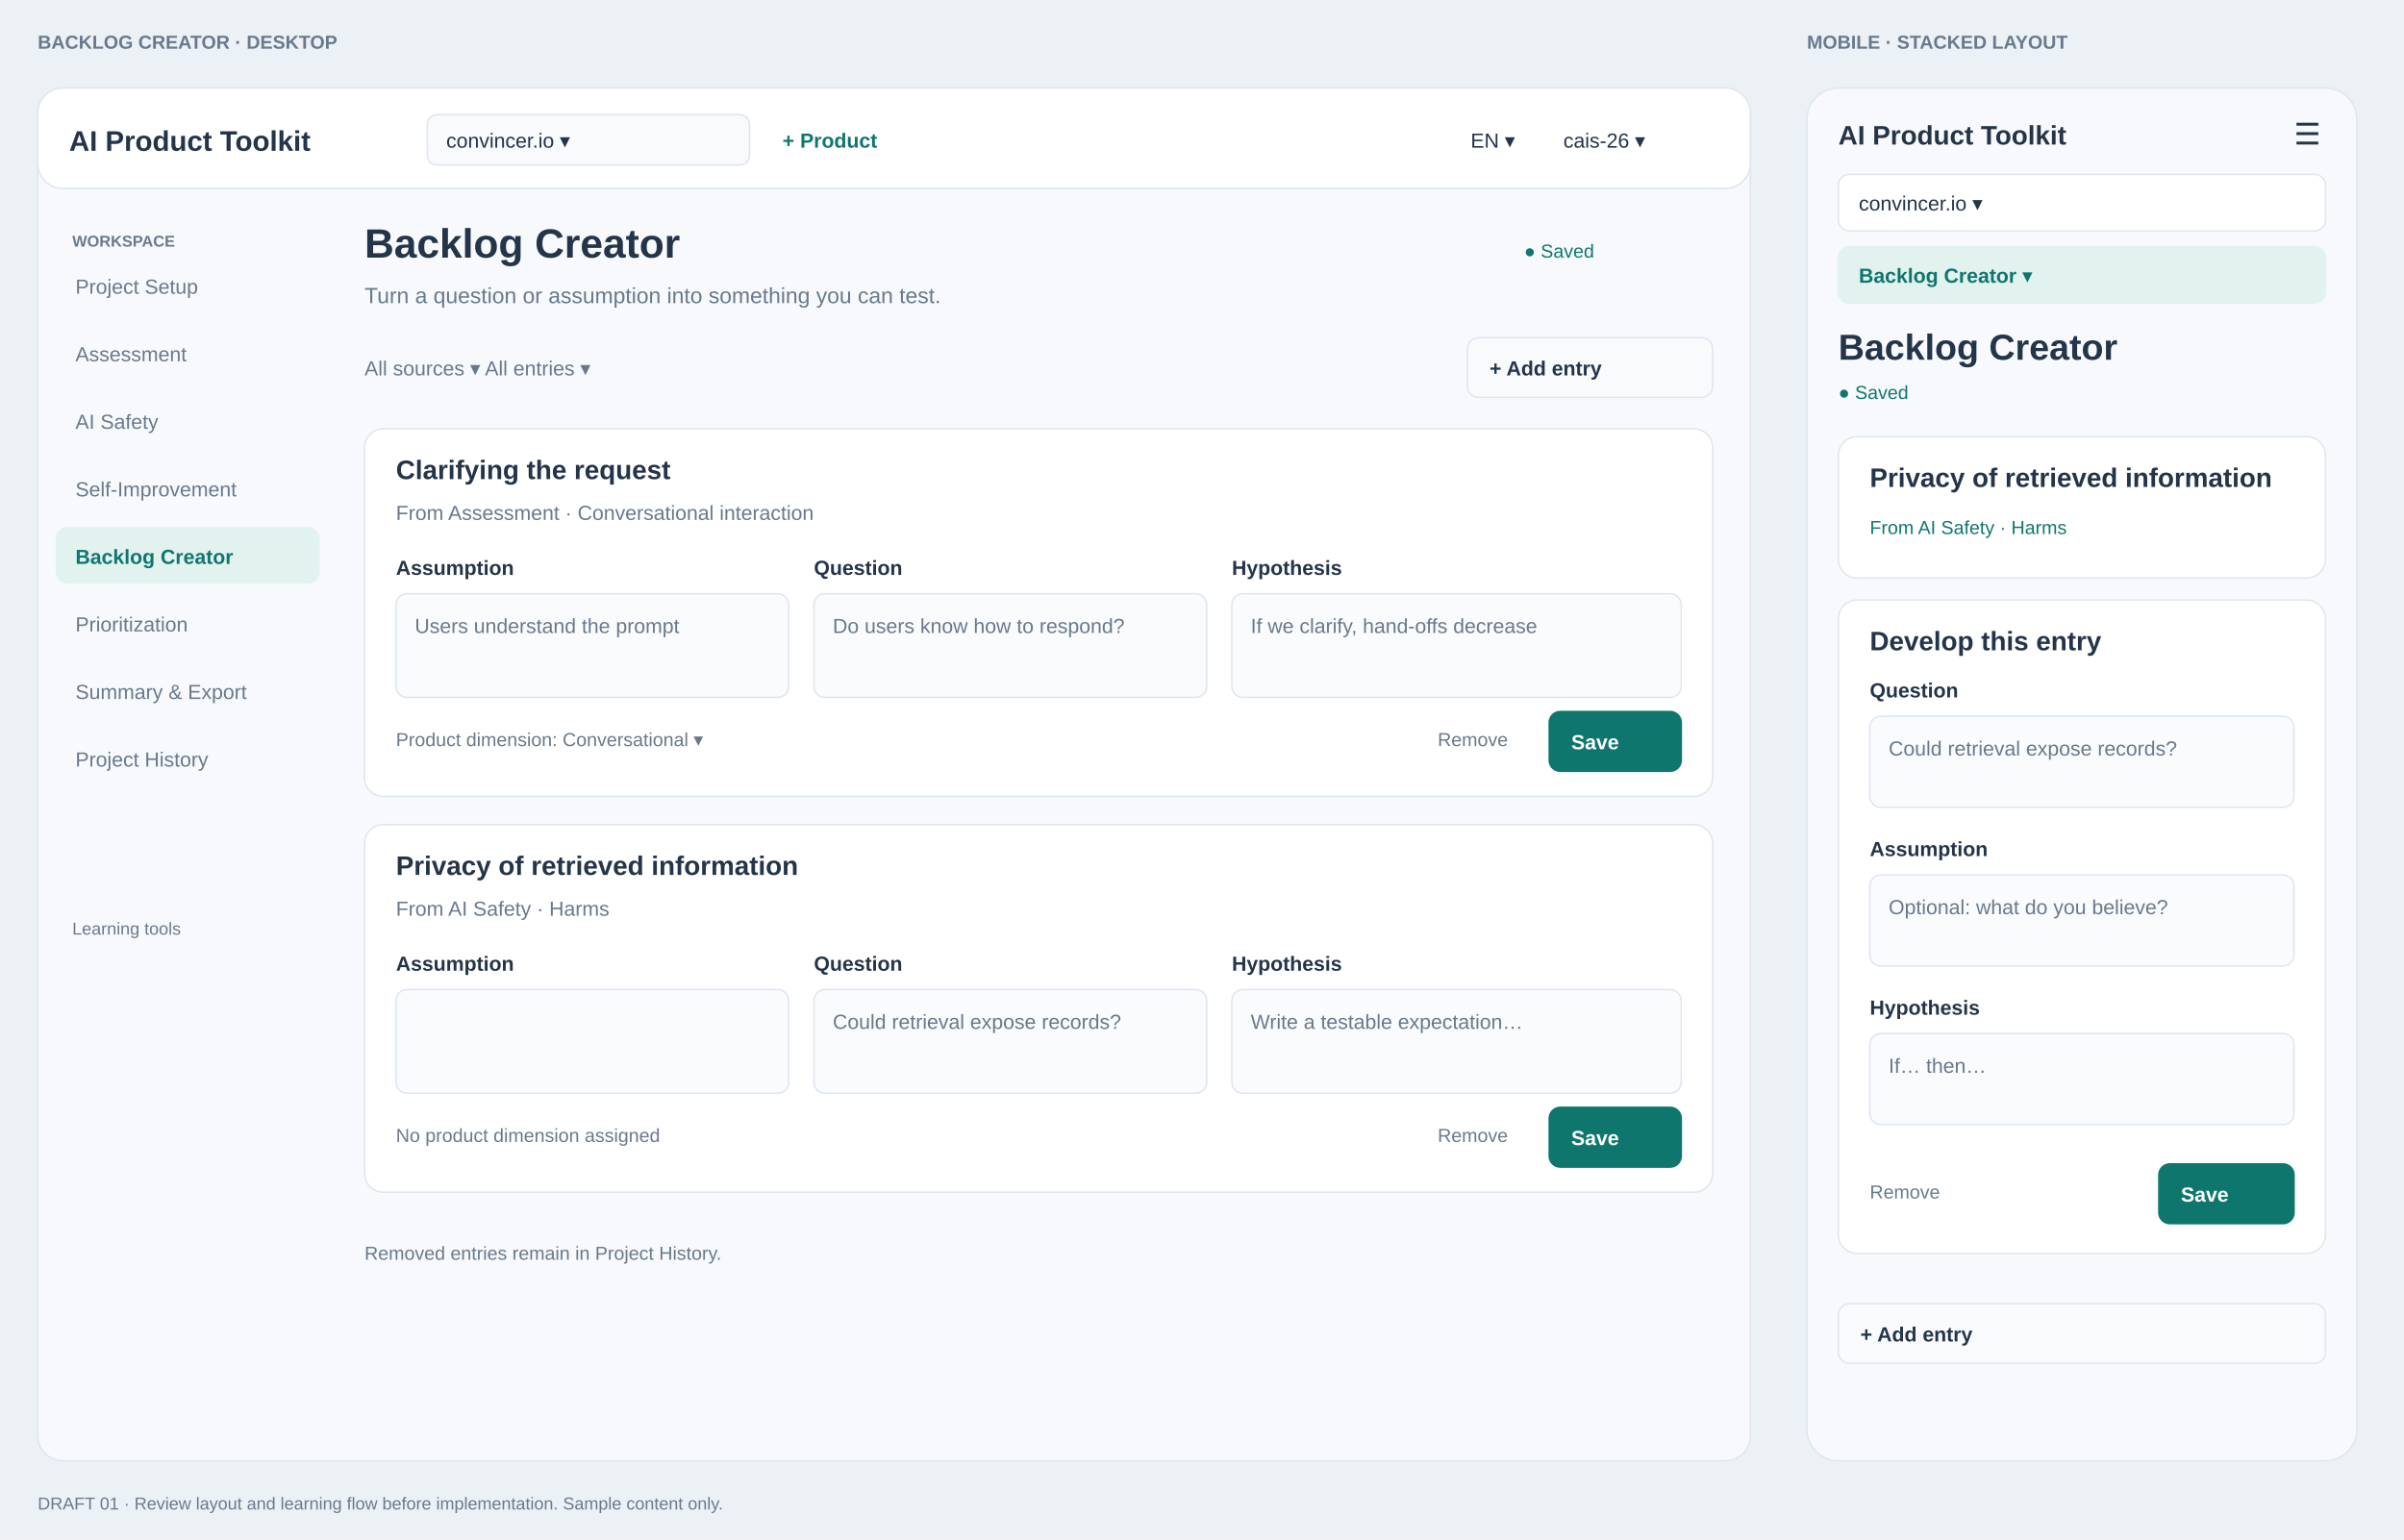
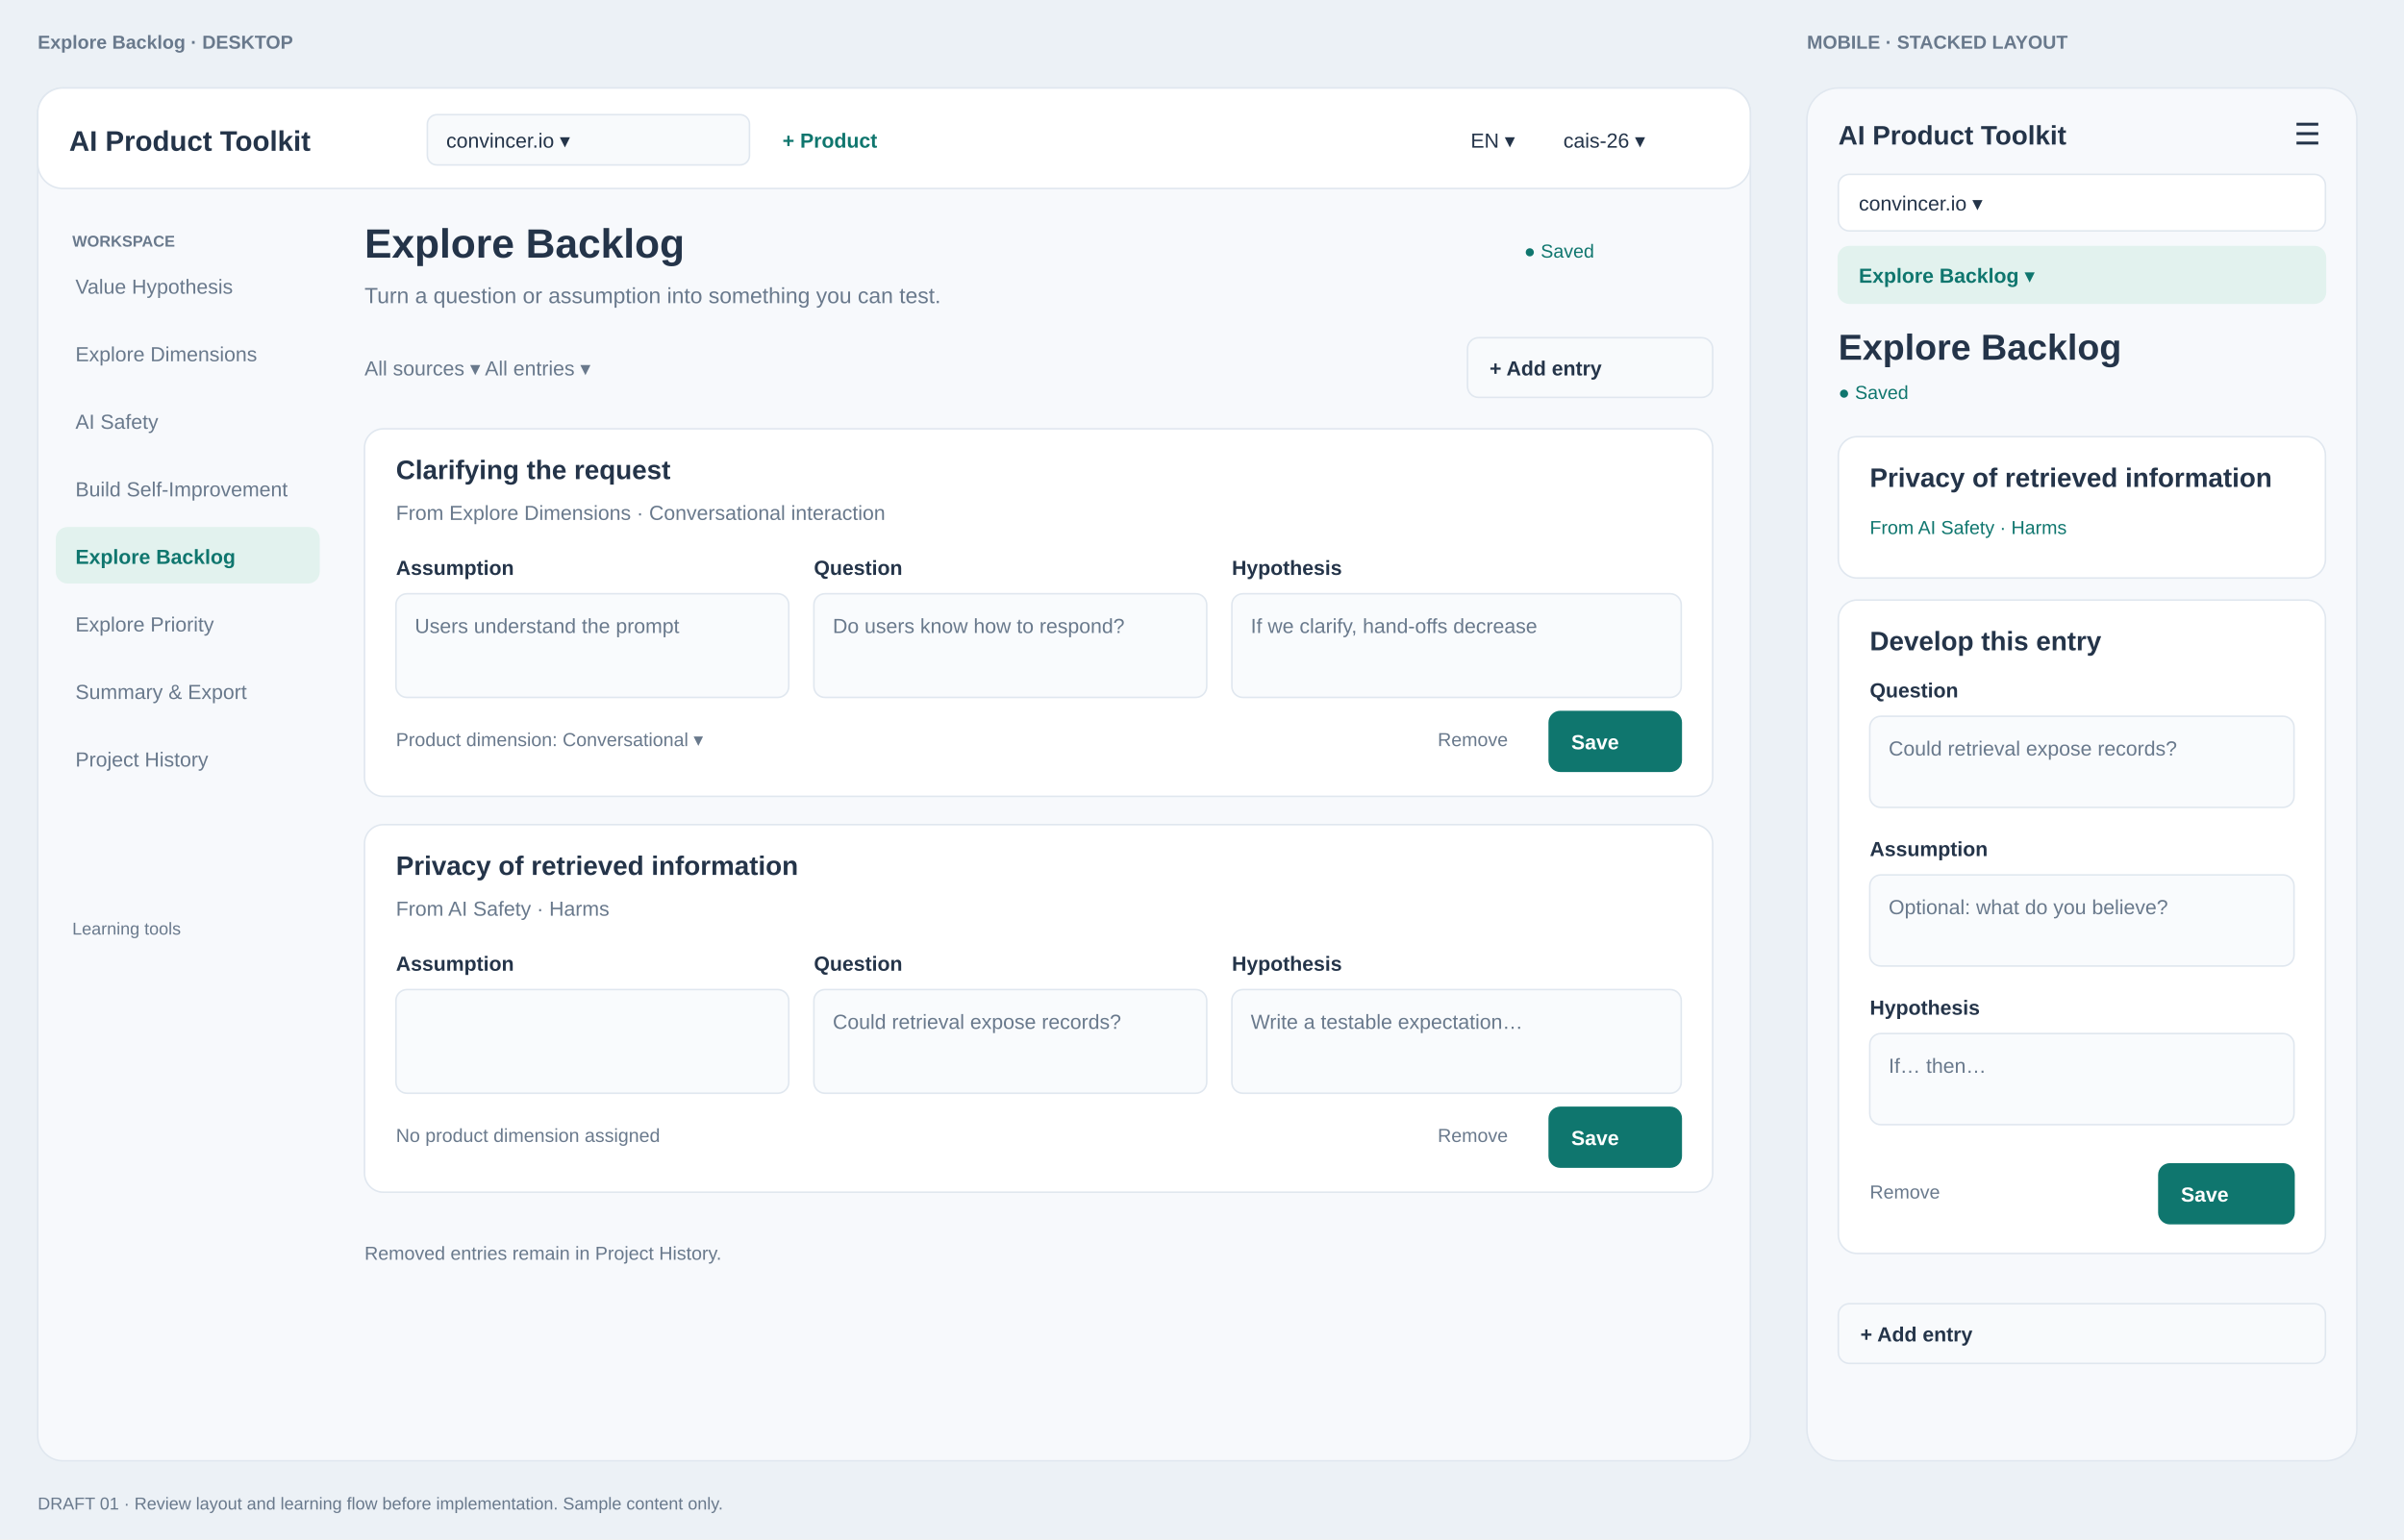
<svg xmlns="http://www.w3.org/2000/svg" width="1530" height="980" viewBox="0 0 1530 980" role="img" aria-labelledby="title desc">
  <style>text {font-family: Arial, sans-serif;} </style>
  <rect x="0" y="0" width="1530" height="980" rx="0" fill="#ecf1f6" stroke="none" />
-   <text x="24" y="31" font-size="12" fill="#69798c" font-weight="600">BACKLOG CREATOR · DESKTOP</text>
+   <text x="24" y="31" font-size="12" fill="#69798c" font-weight="600">Explore Backlog · DESKTOP</text>
  <text x="1150" y="31" font-size="12" fill="#69798c" font-weight="600">MOBILE · STACKED LAYOUT</text>
  <rect x="24" y="56" width="1090" height="874" rx="16" fill="#f7f9fc" stroke="#e0e7ef" />
  <rect x="24" y="56" width="1090" height="64" rx="16" fill="white" stroke="#e0e7ef" />
  <text x="44" y="96" font-size="18" fill="#243449" font-weight="700">AI Product Toolkit</text>
  <rect x="272" y="73" width="205" height="32" rx="6" fill="#f8fafc" stroke="#e0e7ef" />
  <text x="284" y="94" font-size="13" fill="#243449" font-weight="400">convincer.io                 ▾</text>
  <text x="498" y="94" font-size="13" fill="#0f766e" font-weight="600">+ Product</text>
  <text x="936" y="94" font-size="13" fill="#243449" font-weight="400">EN ▾</text>
  <text x="995" y="94" font-size="13" fill="#243449" font-weight="400">cais-26 ▾</text>
  <text x="46" y="157" font-size="10" fill="#69798c" font-weight="700">WORKSPACE</text>
-   <text x="48" y="187" font-size="13" fill="#69798c" font-weight="400">Project Setup</text>
-   <text x="48" y="230" font-size="13" fill="#69798c" font-weight="400">Assessment</text>
+   <text x="48" y="187" font-size="13" fill="#69798c" font-weight="400">Value Hypothesis</text>
+   <text x="48" y="230" font-size="13" fill="#69798c" font-weight="400">Explore Dimensions</text>
  <text x="48" y="273" font-size="13" fill="#69798c" font-weight="400">AI Safety</text>
-   <text x="48" y="316" font-size="13" fill="#69798c" font-weight="400">Self-Improvement</text>
+   <text x="48" y="316" font-size="13" fill="#69798c" font-weight="400">Build Self-Improvement</text>
  <rect x="36" y="336" width="167" height="35" rx="7" fill="#e2f2ee" stroke="#e2f2ee" />
-   <text x="48" y="359" font-size="13" fill="#0f766e" font-weight="650">Backlog Creator</text>
-   <text x="48" y="402" font-size="13" fill="#69798c" font-weight="400">Prioritization</text>
+   <text x="48" y="359" font-size="13" fill="#0f766e" font-weight="650">Explore Backlog</text>
+   <text x="48" y="402" font-size="13" fill="#69798c" font-weight="400">Explore Priority</text>
  <text x="48" y="445" font-size="13" fill="#69798c" font-weight="400">Summary &amp; Export</text>
  <text x="48" y="488" font-size="13" fill="#69798c" font-weight="400">Project History</text>
  <text x="46" y="595" font-size="11" fill="#69798c" font-weight="400">Learning tools</text>
-   <text x="232" y="164" font-size="26" fill="#243449" font-weight="700">Backlog Creator</text>
+   <text x="232" y="164" font-size="26" fill="#243449" font-weight="700">Explore Backlog</text>
  <text x="232" y="193" font-size="14" fill="#69798c" font-weight="400">Turn a question or assumption into something you can test.</text>
  <text x="970" y="164" font-size="12" fill="#0f766e" font-weight="400">● Saved</text>
  <rect x="1150" y="56" width="350" height="874" rx="20" fill="#f7f9fc" stroke="#e0e7ef" />
  <text x="1170" y="92" font-size="17" fill="#243449" font-weight="700">AI Product Toolkit</text>
  <text x="1460" y="92" font-size="19" fill="#243449" font-weight="400">☰</text>
  <rect x="1170" y="111" width="310" height="36" rx="7" fill="white" stroke="#e0e7ef" />
  <text x="1183" y="134" font-size="13" fill="#243449" font-weight="400">convincer.io                              ▾</text>
  <rect x="1170" y="157" width="310" height="36" rx="7" fill="#e2f2ee" stroke="#e2f2ee" />
-   <text x="1183" y="180" font-size="13" fill="#0f766e" font-weight="600">Backlog Creator  ▾</text>
-   <text x="1170" y="229" font-size="23" fill="#243449" font-weight="700">Backlog Creator</text>
+   <text x="1183" y="180" font-size="13" fill="#0f766e" font-weight="600">Explore Backlog  ▾</text>
+   <text x="1170" y="229" font-size="23" fill="#243449" font-weight="700">Explore Backlog</text>
  <text x="1170" y="254" font-size="12" fill="#0f766e" font-weight="400">● Saved</text>
  <text x="232" y="239" font-size="13" fill="#69798c" font-weight="400">All sources ▾     All entries ▾</text>
  <rect x="934" y="215" width="156" height="38" rx="7" fill="#f8fafc" stroke="#e0e7ef" />
  <text x="948" y="239" font-size="13" fill="#243449" font-weight="600">+ Add entry</text>
  <rect x="232" y="273" width="858" height="234" rx="12" fill="white" stroke="#e0e7ef" />
  <text x="252" y="305" font-size="17" fill="#243449" font-weight="650">Clarifying the request</text>
-   <text x="252" y="331" font-size="13" fill="#69798c" font-weight="400">From Assessment · Conversational interaction</text>
+   <text x="252" y="331" font-size="13" fill="#69798c" font-weight="400">From Explore Dimensions · Conversational interaction</text>
  <text x="252" y="366" font-size="13" fill="#243449" font-weight="600">Assumption</text>
  <rect x="252" y="378" width="250" height="66" rx="7" fill="#f9fbfd" stroke="#e0e7ef" />
  <text x="264" y="403" font-size="13" fill="#69798c" font-weight="400">Users understand the prompt</text>
  <text x="518" y="366" font-size="13" fill="#243449" font-weight="600">Question</text>
  <rect x="518" y="378" width="250" height="66" rx="7" fill="#f9fbfd" stroke="#e0e7ef" />
  <text x="530" y="403" font-size="13" fill="#69798c" font-weight="400">Do users know how to respond?</text>
  <text x="784" y="366" font-size="13" fill="#243449" font-weight="600">Hypothesis</text>
  <rect x="784" y="378" width="286" height="66" rx="7" fill="#f9fbfd" stroke="#e0e7ef" />
  <text x="796" y="403" font-size="13" fill="#69798c" font-weight="400">If we clarify, hand-offs decrease</text>
  <text x="252" y="475" font-size="12" fill="#69798c" font-weight="400">Product dimension: Conversational ▾</text>
  <text x="915" y="475" font-size="12" fill="#69798c" font-weight="400">Remove</text>
  <rect x="986" y="453" width="84" height="38" rx="7" fill="#0f766e" stroke="#0f766e" />
  <text x="1000" y="477" font-size="13" fill="white" font-weight="600">Save</text>
  <rect x="232" y="525" width="858" height="234" rx="12" fill="white" stroke="#e0e7ef" />
  <text x="252" y="557" font-size="17" fill="#243449" font-weight="650">Privacy of retrieved information</text>
  <text x="252" y="583" font-size="13" fill="#69798c" font-weight="400">From AI Safety · Harms</text>
  <text x="252" y="618" font-size="13" fill="#243449" font-weight="600">Assumption</text>
  <rect x="252" y="630" width="250" height="66" rx="7" fill="#f9fbfd" stroke="#e0e7ef" />
  <text x="264" y="655" font-size="13" fill="#69798c" font-weight="400" />
  <text x="518" y="618" font-size="13" fill="#243449" font-weight="600">Question</text>
  <rect x="518" y="630" width="250" height="66" rx="7" fill="#f9fbfd" stroke="#e0e7ef" />
  <text x="530" y="655" font-size="13" fill="#69798c" font-weight="400">Could retrieval expose records?</text>
  <text x="784" y="618" font-size="13" fill="#243449" font-weight="600">Hypothesis</text>
  <rect x="784" y="630" width="286" height="66" rx="7" fill="#f9fbfd" stroke="#e0e7ef" />
  <text x="796" y="655" font-size="13" fill="#69798c" font-weight="400">Write a testable expectation…</text>
  <text x="252" y="727" font-size="12" fill="#69798c" font-weight="400">No product dimension assigned</text>
  <text x="915" y="727" font-size="12" fill="#69798c" font-weight="400">Remove</text>
  <rect x="986" y="705" width="84" height="38" rx="7" fill="#0f766e" stroke="#0f766e" />
  <text x="1000" y="729" font-size="13" fill="white" font-weight="600">Save</text>
  <text x="232" y="802" font-size="12" fill="#69798c" font-weight="400">Removed entries remain in Project History.</text>
  <rect x="1170" y="278" width="310" height="90" rx="12" fill="white" stroke="#e0e7ef" />
  <text x="1190" y="310" font-size="17" fill="#243449" font-weight="650">Privacy of retrieved information</text>
  <text x="1190" y="340" font-size="12" fill="#0f766e" font-weight="400">From AI Safety · Harms</text>
  <rect x="1170" y="382" width="310" height="416" rx="12" fill="white" stroke="#e0e7ef" />
  <text x="1190" y="414" font-size="17" fill="#243449" font-weight="650">Develop this entry</text>
  <text x="1190" y="444" font-size="13" fill="#243449" font-weight="600">Question</text>
  <rect x="1190" y="456" width="270" height="58" rx="7" fill="#f9fbfd" stroke="#e0e7ef" />
  <text x="1202" y="481" font-size="13" fill="#69798c" font-weight="400">Could retrieval expose records?</text>
  <text x="1190" y="545" font-size="13" fill="#243449" font-weight="600">Assumption</text>
  <rect x="1190" y="557" width="270" height="58" rx="7" fill="#f9fbfd" stroke="#e0e7ef" />
  <text x="1202" y="582" font-size="13" fill="#69798c" font-weight="400">Optional: what do you believe?</text>
  <text x="1190" y="646" font-size="13" fill="#243449" font-weight="600">Hypothesis</text>
  <rect x="1190" y="658" width="270" height="58" rx="7" fill="#f9fbfd" stroke="#e0e7ef" />
  <text x="1202" y="683" font-size="13" fill="#69798c" font-weight="400">If… then…</text>
  <text x="1190" y="763" font-size="12" fill="#69798c" font-weight="400">Remove</text>
  <rect x="1374" y="741" width="86" height="38" rx="7" fill="#0f766e" stroke="#0f766e" />
  <text x="1388" y="765" font-size="13" fill="white" font-weight="600">Save</text>
  <rect x="1170" y="830" width="310" height="38" rx="7" fill="#f8fafc" stroke="#e0e7ef" />
  <text x="1184" y="854" font-size="13" fill="#243449" font-weight="600">+ Add entry</text>
  <text x="24" y="961" font-size="11" fill="#69798c" font-weight="400">DRAFT 01 · Review layout and learning flow before implementation. Sample content only.</text>
</svg>
